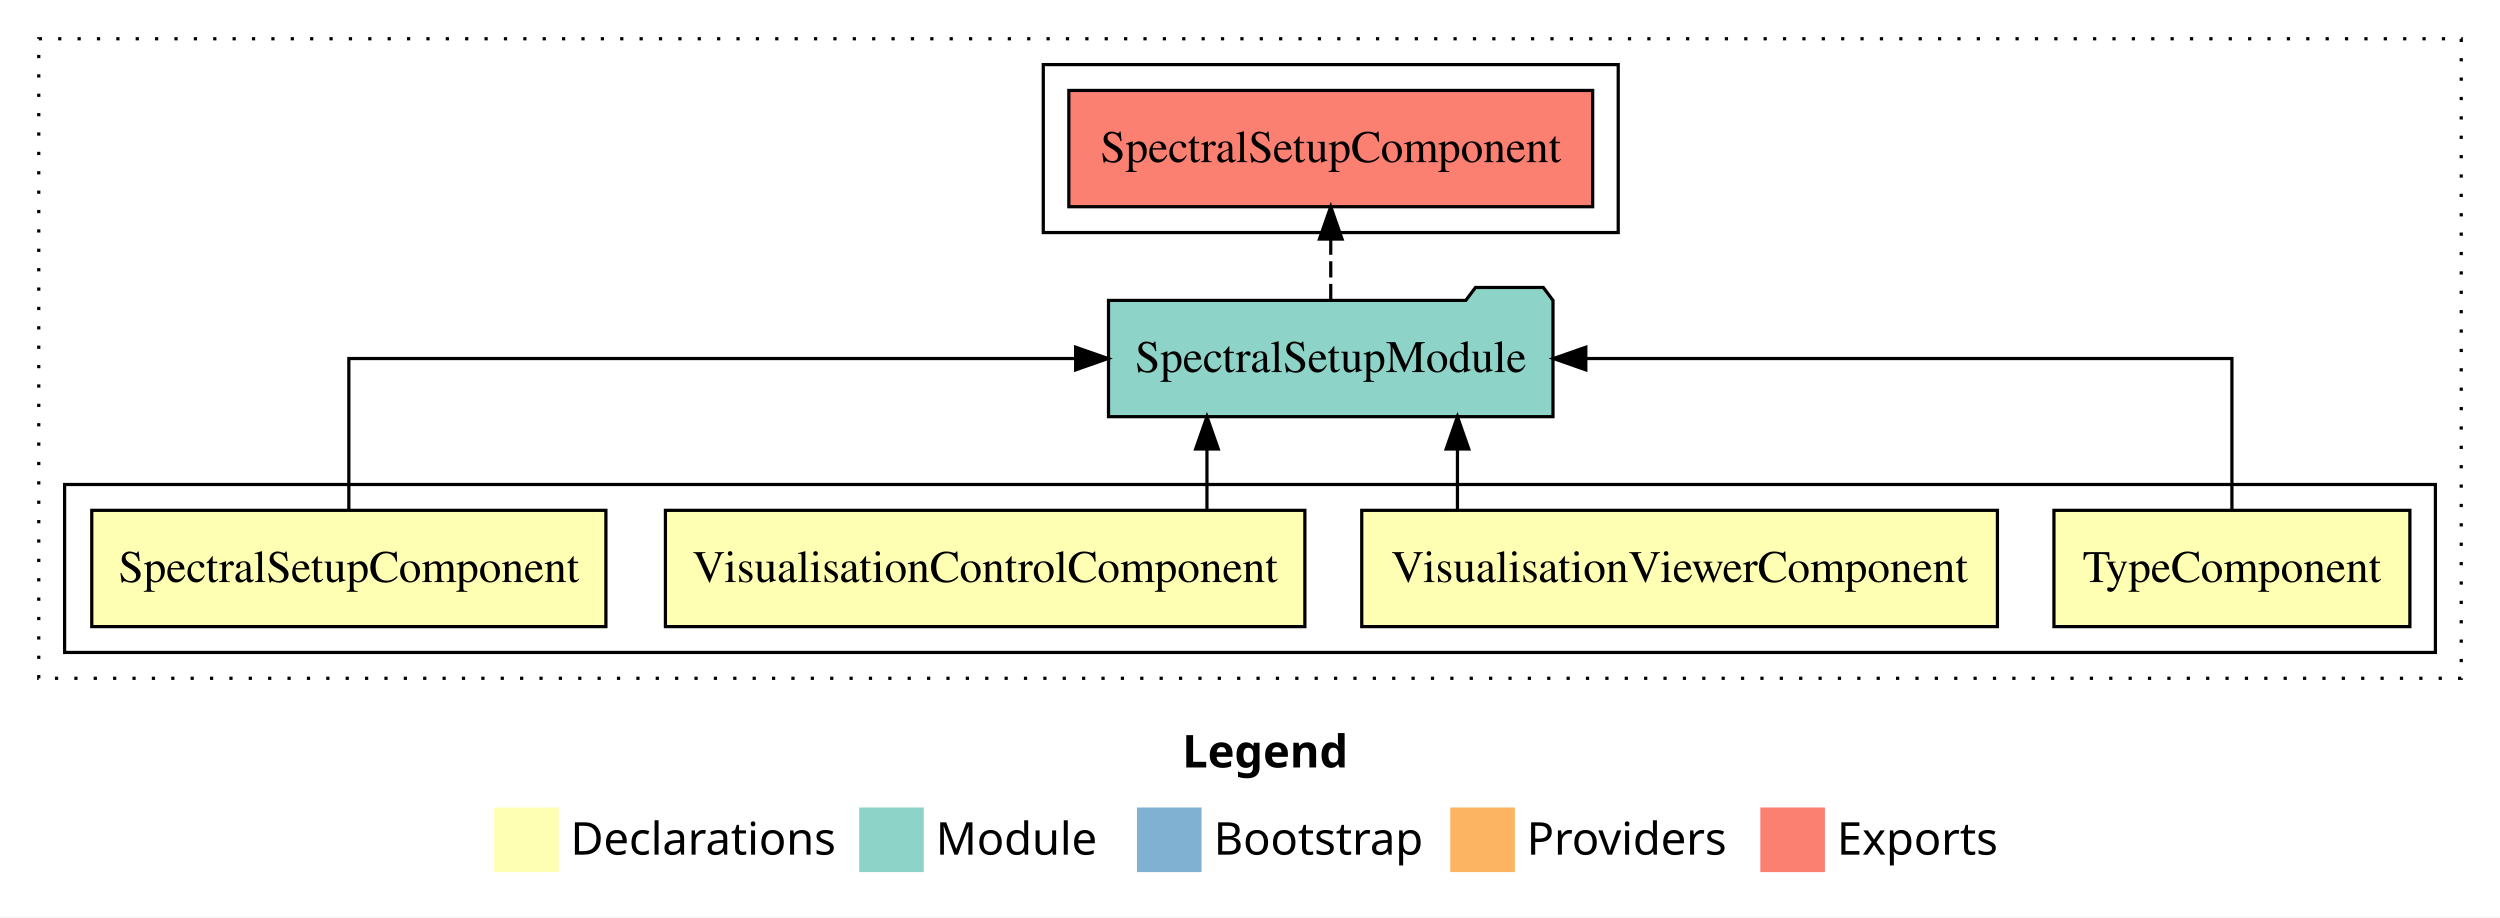
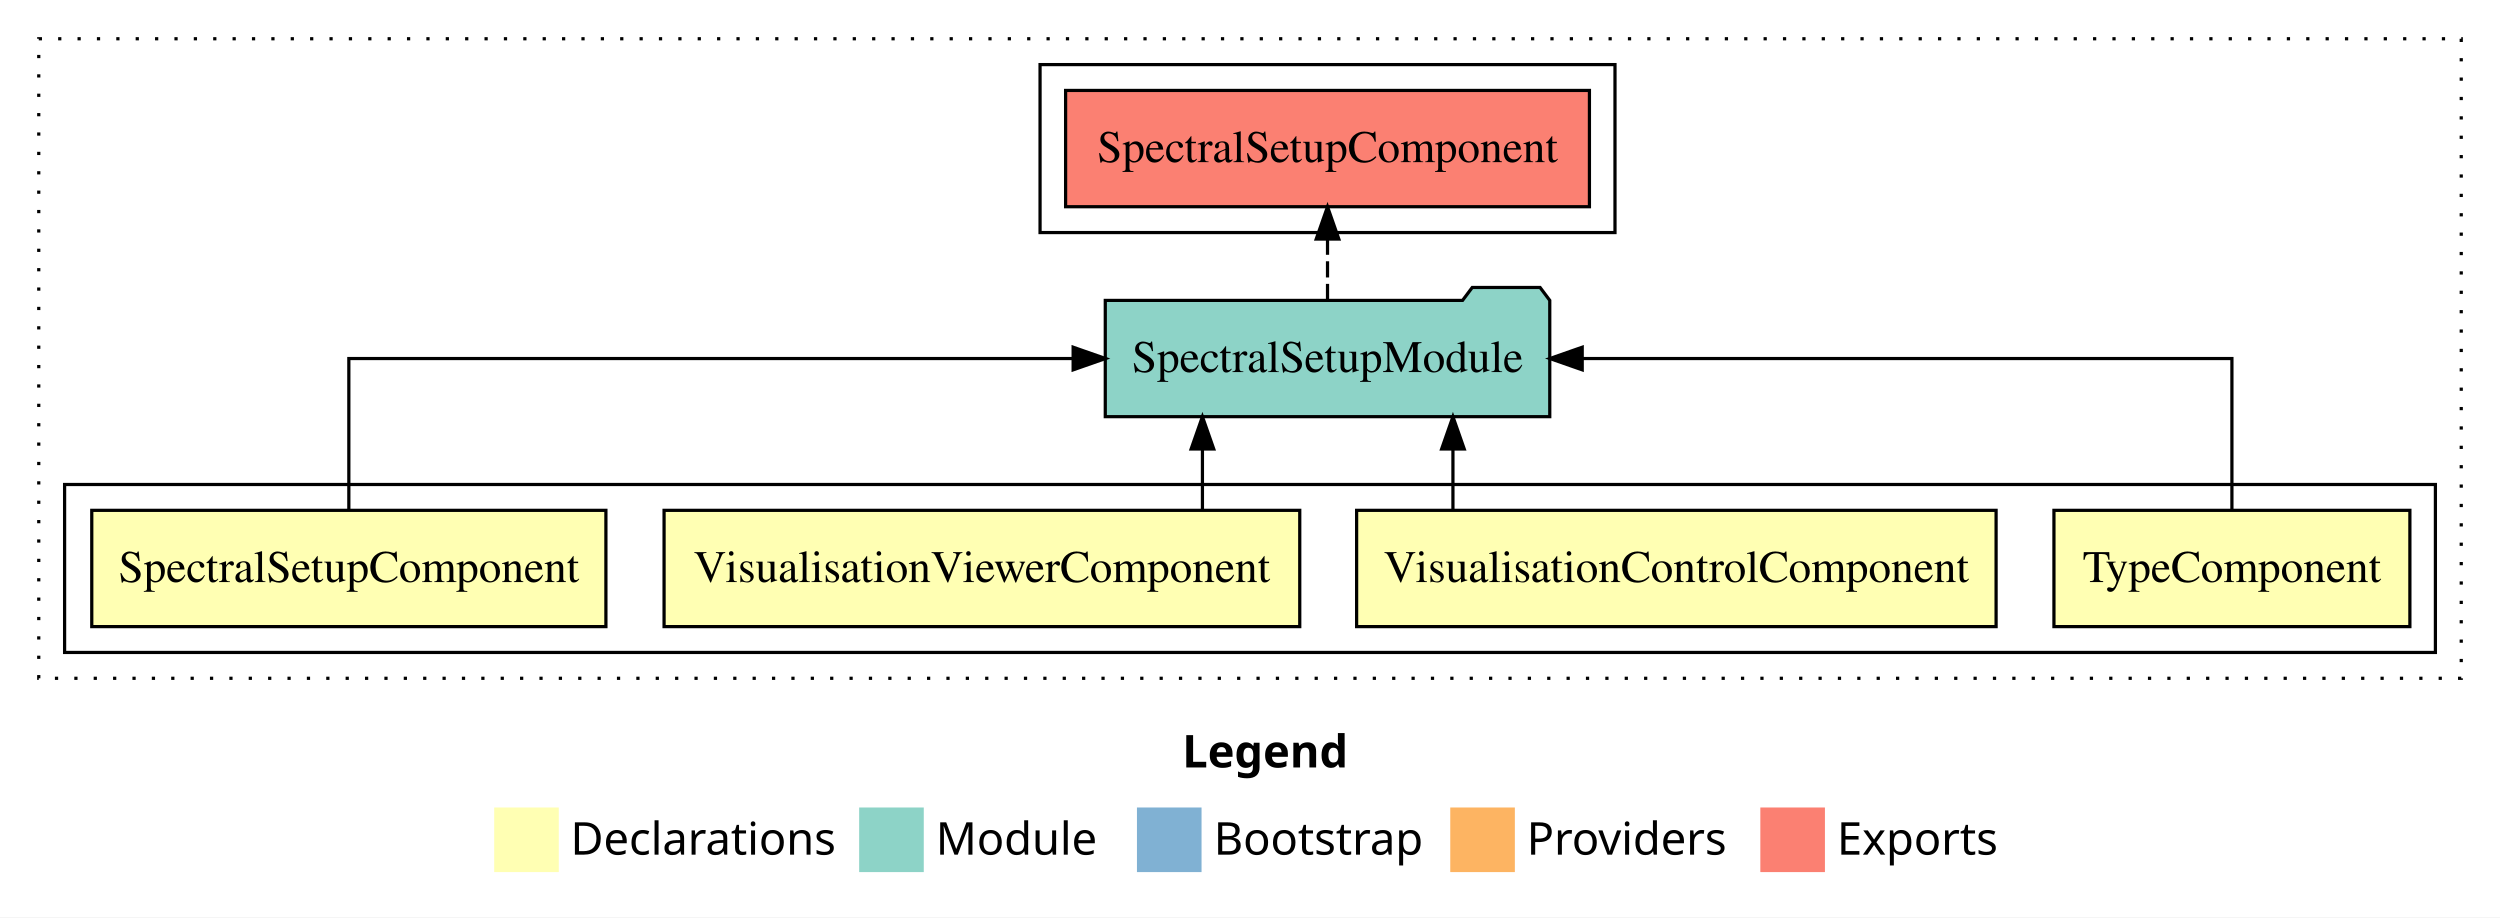
<svg xmlns="http://www.w3.org/2000/svg" width="774pt" height="284pt" viewBox="0.00 0.00 774.00 284.00">
  <g id="graph0" class="graph" transform="scale(1 1) rotate(0) translate(4 280)">
    <polygon fill="#ffffff" stroke="transparent" points="-4,4 -4,-280 770,-280 770,4 -4,4" />
    <text text-anchor="start" x="362.009" y="-42.4" font-family="sans-serif" font-weight="bold" font-size="14.00" fill="#000000">Legend</text>
    <polygon fill="#ffffb3" stroke="transparent" points="149,-10 149,-30 169,-30 169,-10 149,-10" />
    <text text-anchor="start" x="172.629" y="-15.4" font-family="sans-serif" font-size="14.00" fill="#000000">  Declarations</text>
    <polygon fill="#8dd3c7" stroke="transparent" points="262,-10 262,-30 282,-30 282,-10 262,-10" />
    <text text-anchor="start" x="285.725" y="-15.4" font-family="sans-serif" font-size="14.00" fill="#000000">  Module</text>
    <polygon fill="#80b1d3" stroke="transparent" points="348,-10 348,-30 368,-30 368,-10 348,-10" />
    <text text-anchor="start" x="371.781" y="-15.4" font-family="sans-serif" font-size="14.00" fill="#000000">  Bootstrap</text>
    <polygon fill="#fdb462" stroke="transparent" points="445,-10 445,-30 465,-30 465,-10 445,-10" />
    <text text-anchor="start" x="468.673" y="-15.4" font-family="sans-serif" font-size="14.00" fill="#000000">  Providers</text>
    <polygon fill="#fb8072" stroke="transparent" points="541,-10 541,-30 561,-30 561,-10 541,-10" />
    <text text-anchor="start" x="564.726" y="-15.4" font-family="sans-serif" font-size="14.00" fill="#000000">  Exports</text>
    <g id="clust1" class="cluster">
      <polygon fill="none" stroke="#000000" stroke-dasharray="1,5" points="8,-70 8,-268 758,-268 758,-70 8,-70" />
    </g>
    <g id="clust2" class="cluster">
      <polygon fill="none" stroke="#000000" points="16,-78 16,-130 750,-130 750,-78 16,-78" />
    </g>
    <g id="clust8" class="cluster">
-       <polygon fill="none" stroke="#000000" points="319,-208 319,-260 497,-260 497,-208 319,-208" />
+       <polygon fill="none" stroke="#000000" points="318,-208 318,-260 496,-260 496,-208 318,-208" />
    </g>
    <g id="node1" class="node">
      <polygon fill="#ffffb3" stroke="#000000" points="742.1,-122 631.9,-122 631.9,-86 742.1,-86 742.1,-122" />
      <text text-anchor="middle" x="687" y="-99.8" font-family="Times,serif" font-size="14.00" fill="#000000">TypeComponent</text>
    </g>
    <g id="node5" class="node">
-       <polygon fill="#8dd3c7" stroke="#000000" points="476.806,-187 473.806,-191 452.806,-191 449.806,-187 339.194,-187 339.194,-151 476.806,-151 476.806,-187" />
-       <text text-anchor="middle" x="408" y="-164.8" font-family="Times,serif" font-size="14.00" fill="#000000">SpectralSetupModule</text>
+       <polygon fill="#8dd3c7" stroke="#000000" points="475.806,-187 472.806,-191 451.806,-191 448.806,-187 338.194,-187 338.194,-151 475.806,-151 475.806,-187" />
+       <text text-anchor="middle" x="407" y="-164.8" font-family="Times,serif" font-size="14.00" fill="#000000">SpectralSetupModule</text>
    </g>
    <g id="edge1" class="edge">
-       <path fill="none" stroke="#000000" d="M687,-122.106C687,-141.339 687,-169 687,-169 687,-169 486.966,-169 486.966,-169" />
-       <polygon fill="#000000" stroke="#000000" points="486.966,-165.5 476.966,-169 486.966,-172.5 486.966,-165.5" />
+       <path fill="none" stroke="#000000" d="M687,-122.106C687,-141.339 687,-169 687,-169 687,-169 485.854,-169 485.854,-169" />
+       <polygon fill="#000000" stroke="#000000" points="485.854,-165.5 475.854,-169 485.854,-172.5 485.854,-165.5" />
    </g>
    <g id="node2" class="node">
-       <polygon fill="#ffffb3" stroke="#000000" points="614.404,-122 417.596,-122 417.596,-86 614.404,-86 614.404,-122" />
-       <text text-anchor="middle" x="516" y="-99.8" font-family="Times,serif" font-size="14.00" fill="#000000">VisualisationViewerComponent</text>
+       <polygon fill="#ffffb3" stroke="#000000" points="613.989,-122 416.011,-122 416.011,-86 613.989,-86 613.989,-122" />
+       <text text-anchor="middle" x="515" y="-99.8" font-family="Times,serif" font-size="14.00" fill="#000000">VisualisationControlComponent</text>
    </g>
    <g id="edge2" class="edge">
-       <path fill="none" stroke="#000000" d="M447.226,-122.106C447.226,-122.106 447.226,-140.991 447.226,-140.991" />
-       <polygon fill="#000000" stroke="#000000" points="443.726,-140.991 447.226,-150.991 450.726,-140.991 443.726,-140.991" />
+       <path fill="none" stroke="#000000" d="M445.829,-122.106C445.829,-122.106 445.829,-140.991 445.829,-140.991" />
+       <polygon fill="#000000" stroke="#000000" points="442.329,-140.991 445.829,-150.991 449.329,-140.991 442.329,-140.991" />
    </g>
    <g id="node3" class="node">
-       <polygon fill="#ffffb3" stroke="#000000" points="399.989,-122 202.011,-122 202.011,-86 399.989,-86 399.989,-122" />
-       <text text-anchor="middle" x="301" y="-99.8" font-family="Times,serif" font-size="14.00" fill="#000000">VisualisationControlComponent</text>
+       <polygon fill="#ffffb3" stroke="#000000" points="398.404,-122 201.596,-122 201.596,-86 398.404,-86 398.404,-122" />
+       <text text-anchor="middle" x="300" y="-99.8" font-family="Times,serif" font-size="14.00" fill="#000000">VisualisationViewerComponent</text>
    </g>
    <g id="edge3" class="edge">
-       <path fill="none" stroke="#000000" d="M369.671,-122.106C369.671,-122.106 369.671,-140.991 369.671,-140.991" />
-       <polygon fill="#000000" stroke="#000000" points="366.171,-140.991 369.671,-150.991 373.171,-140.991 366.171,-140.991" />
+       <path fill="none" stroke="#000000" d="M368.274,-122.106C368.274,-122.106 368.274,-140.991 368.274,-140.991" />
+       <polygon fill="#000000" stroke="#000000" points="364.775,-140.991 368.274,-150.991 371.775,-140.991 364.775,-140.991" />
    </g>
    <g id="node4" class="node">
      <polygon fill="#ffffb3" stroke="#000000" points="183.588,-122 24.412,-122 24.412,-86 183.588,-86 183.588,-122" />
      <text text-anchor="middle" x="104" y="-99.8" font-family="Times,serif" font-size="14.00" fill="#000000">SpectralSetupComponent</text>
    </g>
    <g id="edge4" class="edge">
-       <path fill="none" stroke="#000000" d="M104,-122.106C104,-141.339 104,-169 104,-169 104,-169 329.018,-169 329.018,-169" />
-       <polygon fill="#000000" stroke="#000000" points="329.018,-172.5 339.018,-169 329.018,-165.5 329.018,-172.5" />
+       <path fill="none" stroke="#000000" d="M104,-122.106C104,-141.339 104,-169 104,-169 104,-169 328.245,-169 328.245,-169" />
+       <polygon fill="#000000" stroke="#000000" points="328.245,-172.5 338.245,-169 328.245,-165.5 328.245,-172.5" />
    </g>
    <g id="node6" class="node">
-       <polygon fill="#fb8072" stroke="#000000" points="489.089,-252 326.911,-252 326.911,-216 489.089,-216 489.089,-252" />
-       <text text-anchor="middle" x="408" y="-229.8" font-family="Times,serif" font-size="14.00" fill="#000000">SpectralSetupComponent </text>
+       <polygon fill="#fb8072" stroke="#000000" points="488.089,-252 325.911,-252 325.911,-216 488.089,-216 488.089,-252" />
+       <text text-anchor="middle" x="407" y="-229.8" font-family="Times,serif" font-size="14.00" fill="#000000">SpectralSetupComponent </text>
    </g>
    <g id="edge5" class="edge">
-       <path fill="none" stroke="#000000" stroke-dasharray="5,2" d="M408,-187.106C408,-187.106 408,-205.991 408,-205.991" />
-       <polygon fill="#000000" stroke="#000000" points="404.5,-205.991 408,-215.991 411.5,-205.991 404.5,-205.991" />
+       <path fill="none" stroke="#000000" stroke-dasharray="5,2" d="M407,-187.106C407,-187.106 407,-205.991 407,-205.991" />
+       <polygon fill="#000000" stroke="#000000" points="403.5,-205.991 407,-215.991 410.5,-205.991 403.5,-205.991" />
    </g>
  </g>
</svg>
